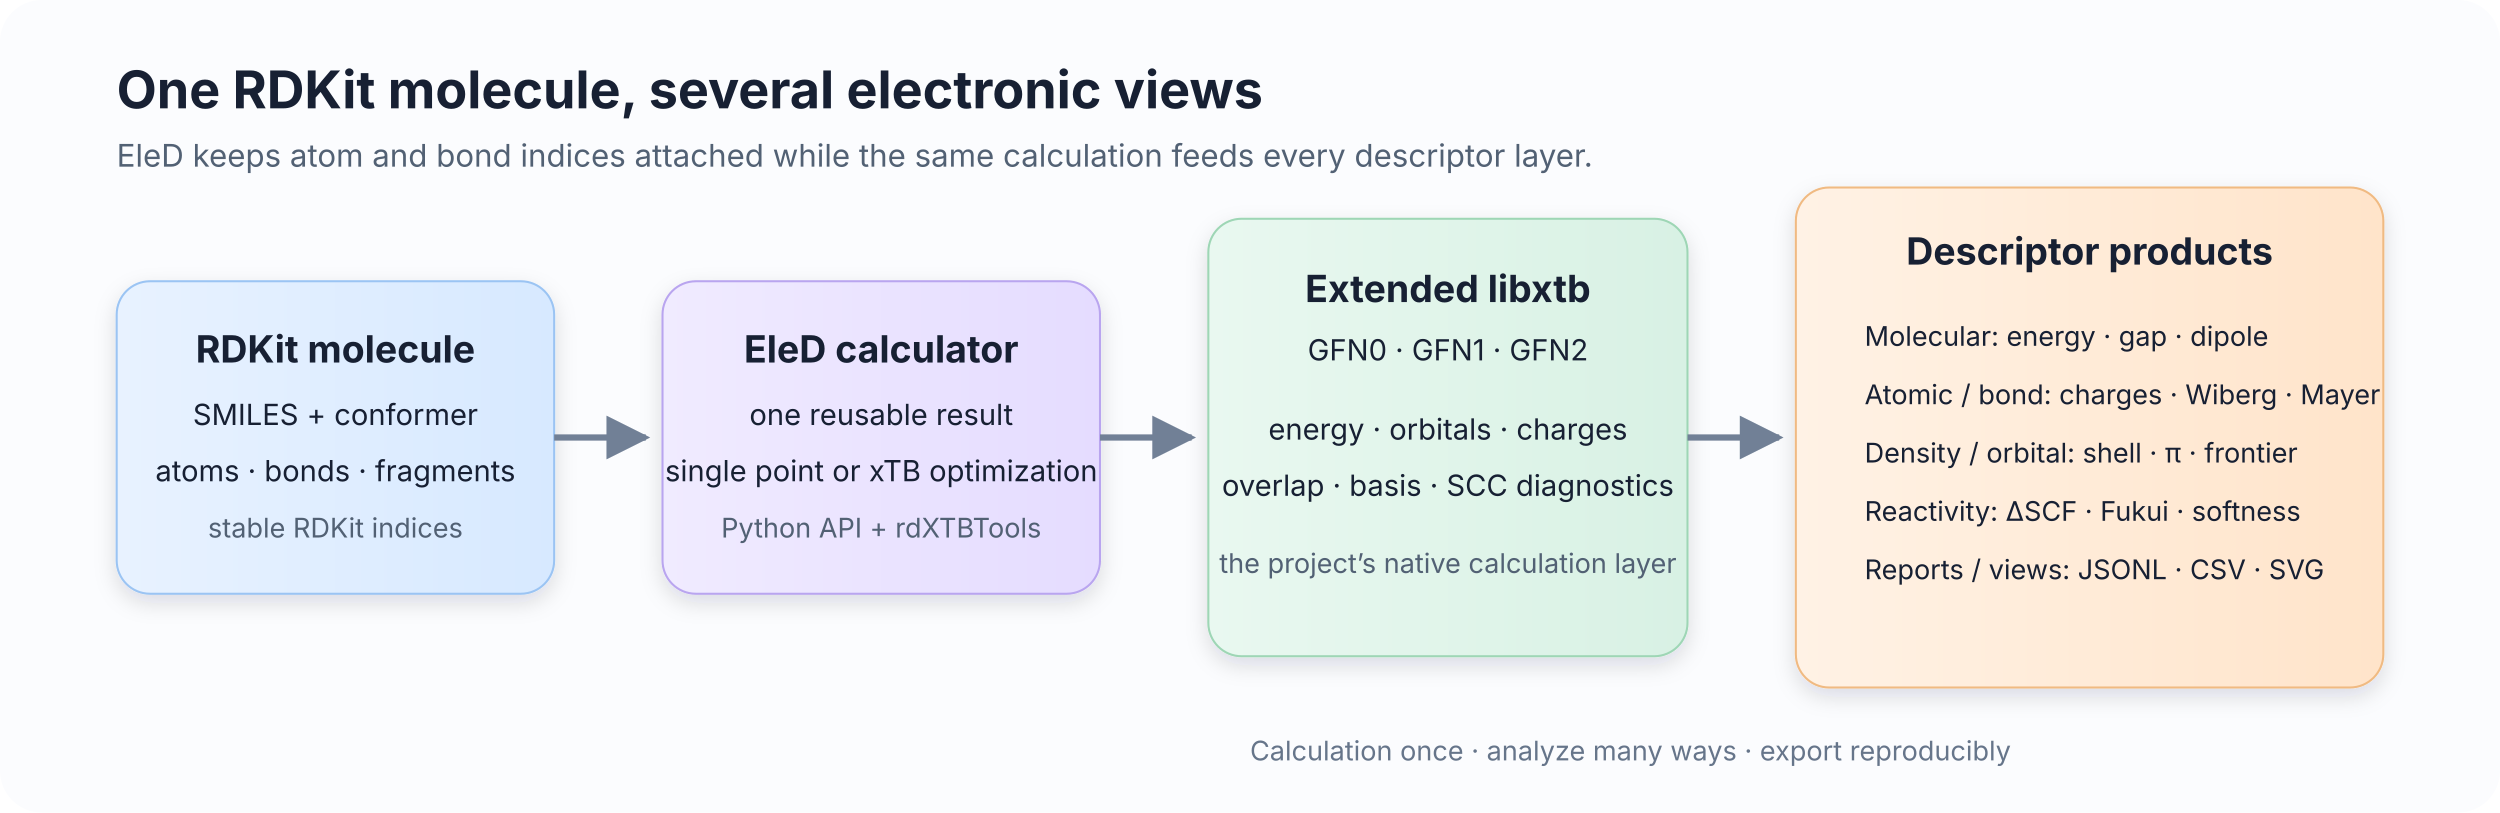
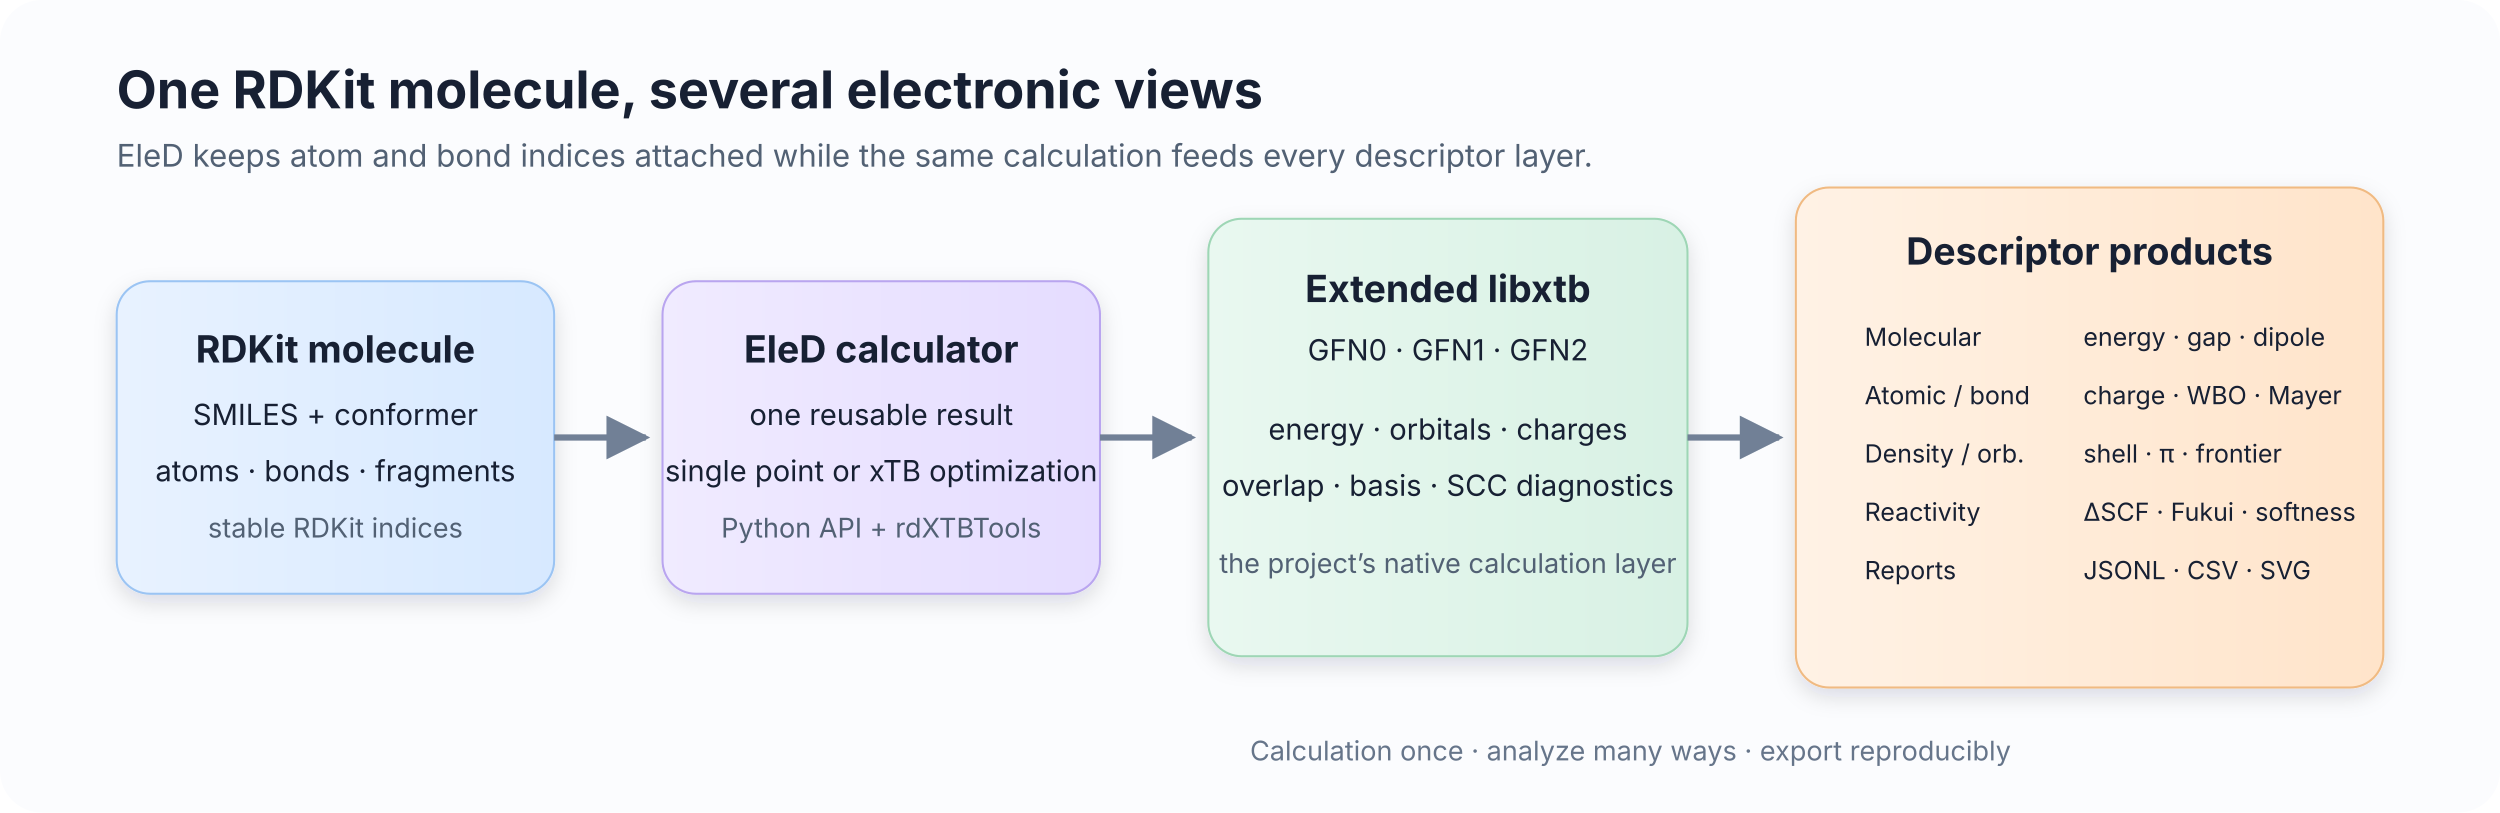
<svg xmlns="http://www.w3.org/2000/svg" viewBox="0 0 1200 390" role="img" aria-labelledby="title desc">
  <defs>
    <linearGradient id="blue" x1="0" x2="1">
      <stop stop-color="#e8f2ff" />
      <stop offset="1" stop-color="#d7e9ff" />
    </linearGradient>
    <linearGradient id="violet" x1="0" x2="1">
      <stop stop-color="#f0ebff" />
      <stop offset="1" stop-color="#e5dcff" />
    </linearGradient>
    <linearGradient id="green" x1="0" x2="1">
      <stop stop-color="#e9f8f0" />
      <stop offset="1" stop-color="#d8f1e4" />
    </linearGradient>
    <linearGradient id="orange" x1="0" x2="1">
      <stop stop-color="#fff2e5" />
      <stop offset="1" stop-color="#ffe4ca" />
    </linearGradient>
    <filter id="shadow" x="-20%" y="-20%" width="140%" height="140%">
      <feDropShadow dx="0" dy="4" stdDeviation="5" flood-color="#172033" flood-opacity=".13" />
    </filter>
    <marker id="arrow" viewBox="0 0 10 10" refX="9" refY="5" markerWidth="7" markerHeight="7" orient="auto-start-reverse">
      <path d="M 0 0 L 10 5 L 0 10 z" fill="#718096" />
    </marker>
  </defs>
  <rect width="1200" height="390" rx="20" fill="#fbfcfe" />
  <text x="56" y="52" font-family="Inter,Arial,sans-serif" font-size="25" font-weight="700" fill="#172033">One RDKit molecule, several electronic views</text>
  <text x="56" y="80" font-family="Inter,Arial,sans-serif" font-size="15" fill="#526174">EleD keeps atom and bond indices attached while the same calculation feeds every descriptor layer.</text>
  <g filter="url(#shadow)">
    <rect x="56" y="135" width="210" height="150" rx="16" fill="url(#blue)" stroke="#9bc4f3" />
    <rect x="318" y="135" width="210" height="150" rx="16" fill="url(#violet)" stroke="#b9a5ef" />
    <rect x="580" y="105" width="230" height="210" rx="16" fill="url(#green)" stroke="#9ed6b5" />
    <rect x="862" y="90" width="282" height="240" rx="16" fill="url(#orange)" stroke="#f0ba82" />
  </g>
  <g font-family="Inter,Arial,sans-serif" fill="#172033">
    <text x="161" y="174" text-anchor="middle" font-size="18" font-weight="700">RDKit molecule</text>
    <text x="161" y="204" text-anchor="middle" font-size="14">SMILES + conformer</text>
    <text x="161" y="231" text-anchor="middle" font-size="14">atoms · bonds · fragments</text>
    <text x="161" y="258" text-anchor="middle" font-size="13" fill="#526174">stable RDKit indices</text>
    <text x="423" y="174" text-anchor="middle" font-size="18" font-weight="700">EleD calculator</text>
    <text x="423" y="204" text-anchor="middle" font-size="14">one reusable result</text>
    <text x="423" y="231" text-anchor="middle" font-size="14">single point or xTB optimization</text>
    <text x="423" y="258" text-anchor="middle" font-size="13" fill="#526174">Python API + rdXTBTools</text>
    <text x="695" y="145" text-anchor="middle" font-size="18" font-weight="700">Extended libxtb</text>
    <text x="695" y="173" text-anchor="middle" font-size="14">GFN0 · GFN1 · GFN2</text>
    <text x="695" y="211" text-anchor="middle" font-size="14">energy · orbitals · charges</text>
    <text x="695" y="238" text-anchor="middle" font-size="14">overlap · basis · SCC diagnostics</text>
    <text x="695" y="275" text-anchor="middle" font-size="13" fill="#526174">the project’s native calculation layer</text>
    <text x="1003" y="127" text-anchor="middle" font-size="18" font-weight="700">Descriptor products</text>
-     <text x="895" y="166" font-size="13">Molecular: energy · gap · dipole</text>
-     <text x="895" y="194" font-size="13">Atomic / bond: charges · Wiberg · Mayer</text>
-     <text x="895" y="222" font-size="13">Density / orbital: shell · π · frontier</text>
-     <text x="895" y="250" font-size="13">Reactivity: ΔSCF · Fukui · softness</text>
-     <text x="895" y="278" font-size="13">Reports / views: JSONL · CSV · SVG</text>
+     <text x="895" y="166" font-size="12">Molecular</text>
+     <text x="1000" y="166" font-size="12">energy · gap · dipole</text>
+     <text x="895" y="194" font-size="12">Atomic / bond</text>
+     <text x="1000" y="194" font-size="12">charge · WBO · Mayer</text>
+     <text x="895" y="222" font-size="12">Density / orb.</text>
+     <text x="1000" y="222" font-size="12">shell · π · frontier</text>
+     <text x="895" y="250" font-size="12">Reactivity</text>
+     <text x="1000" y="250" font-size="12">ΔSCF · Fukui · softness</text>
+     <text x="895" y="278" font-size="12">Reports</text>
+     <text x="1000" y="278" font-size="12">JSONL · CSV · SVG</text>
  </g>
  <path d="M266 210 H310" stroke="#718096" stroke-width="3" marker-end="url(#arrow)" />
  <path d="M528 210 H572" stroke="#718096" stroke-width="3" marker-end="url(#arrow)" />
  <path d="M810 210 H854" stroke="#718096" stroke-width="3" marker-end="url(#arrow)" />
  <text x="600" y="365" font-family="Inter,Arial,sans-serif" font-size="13" fill="#66758a">Calculation once · analyze many ways · export reproducibly</text>
</svg>
